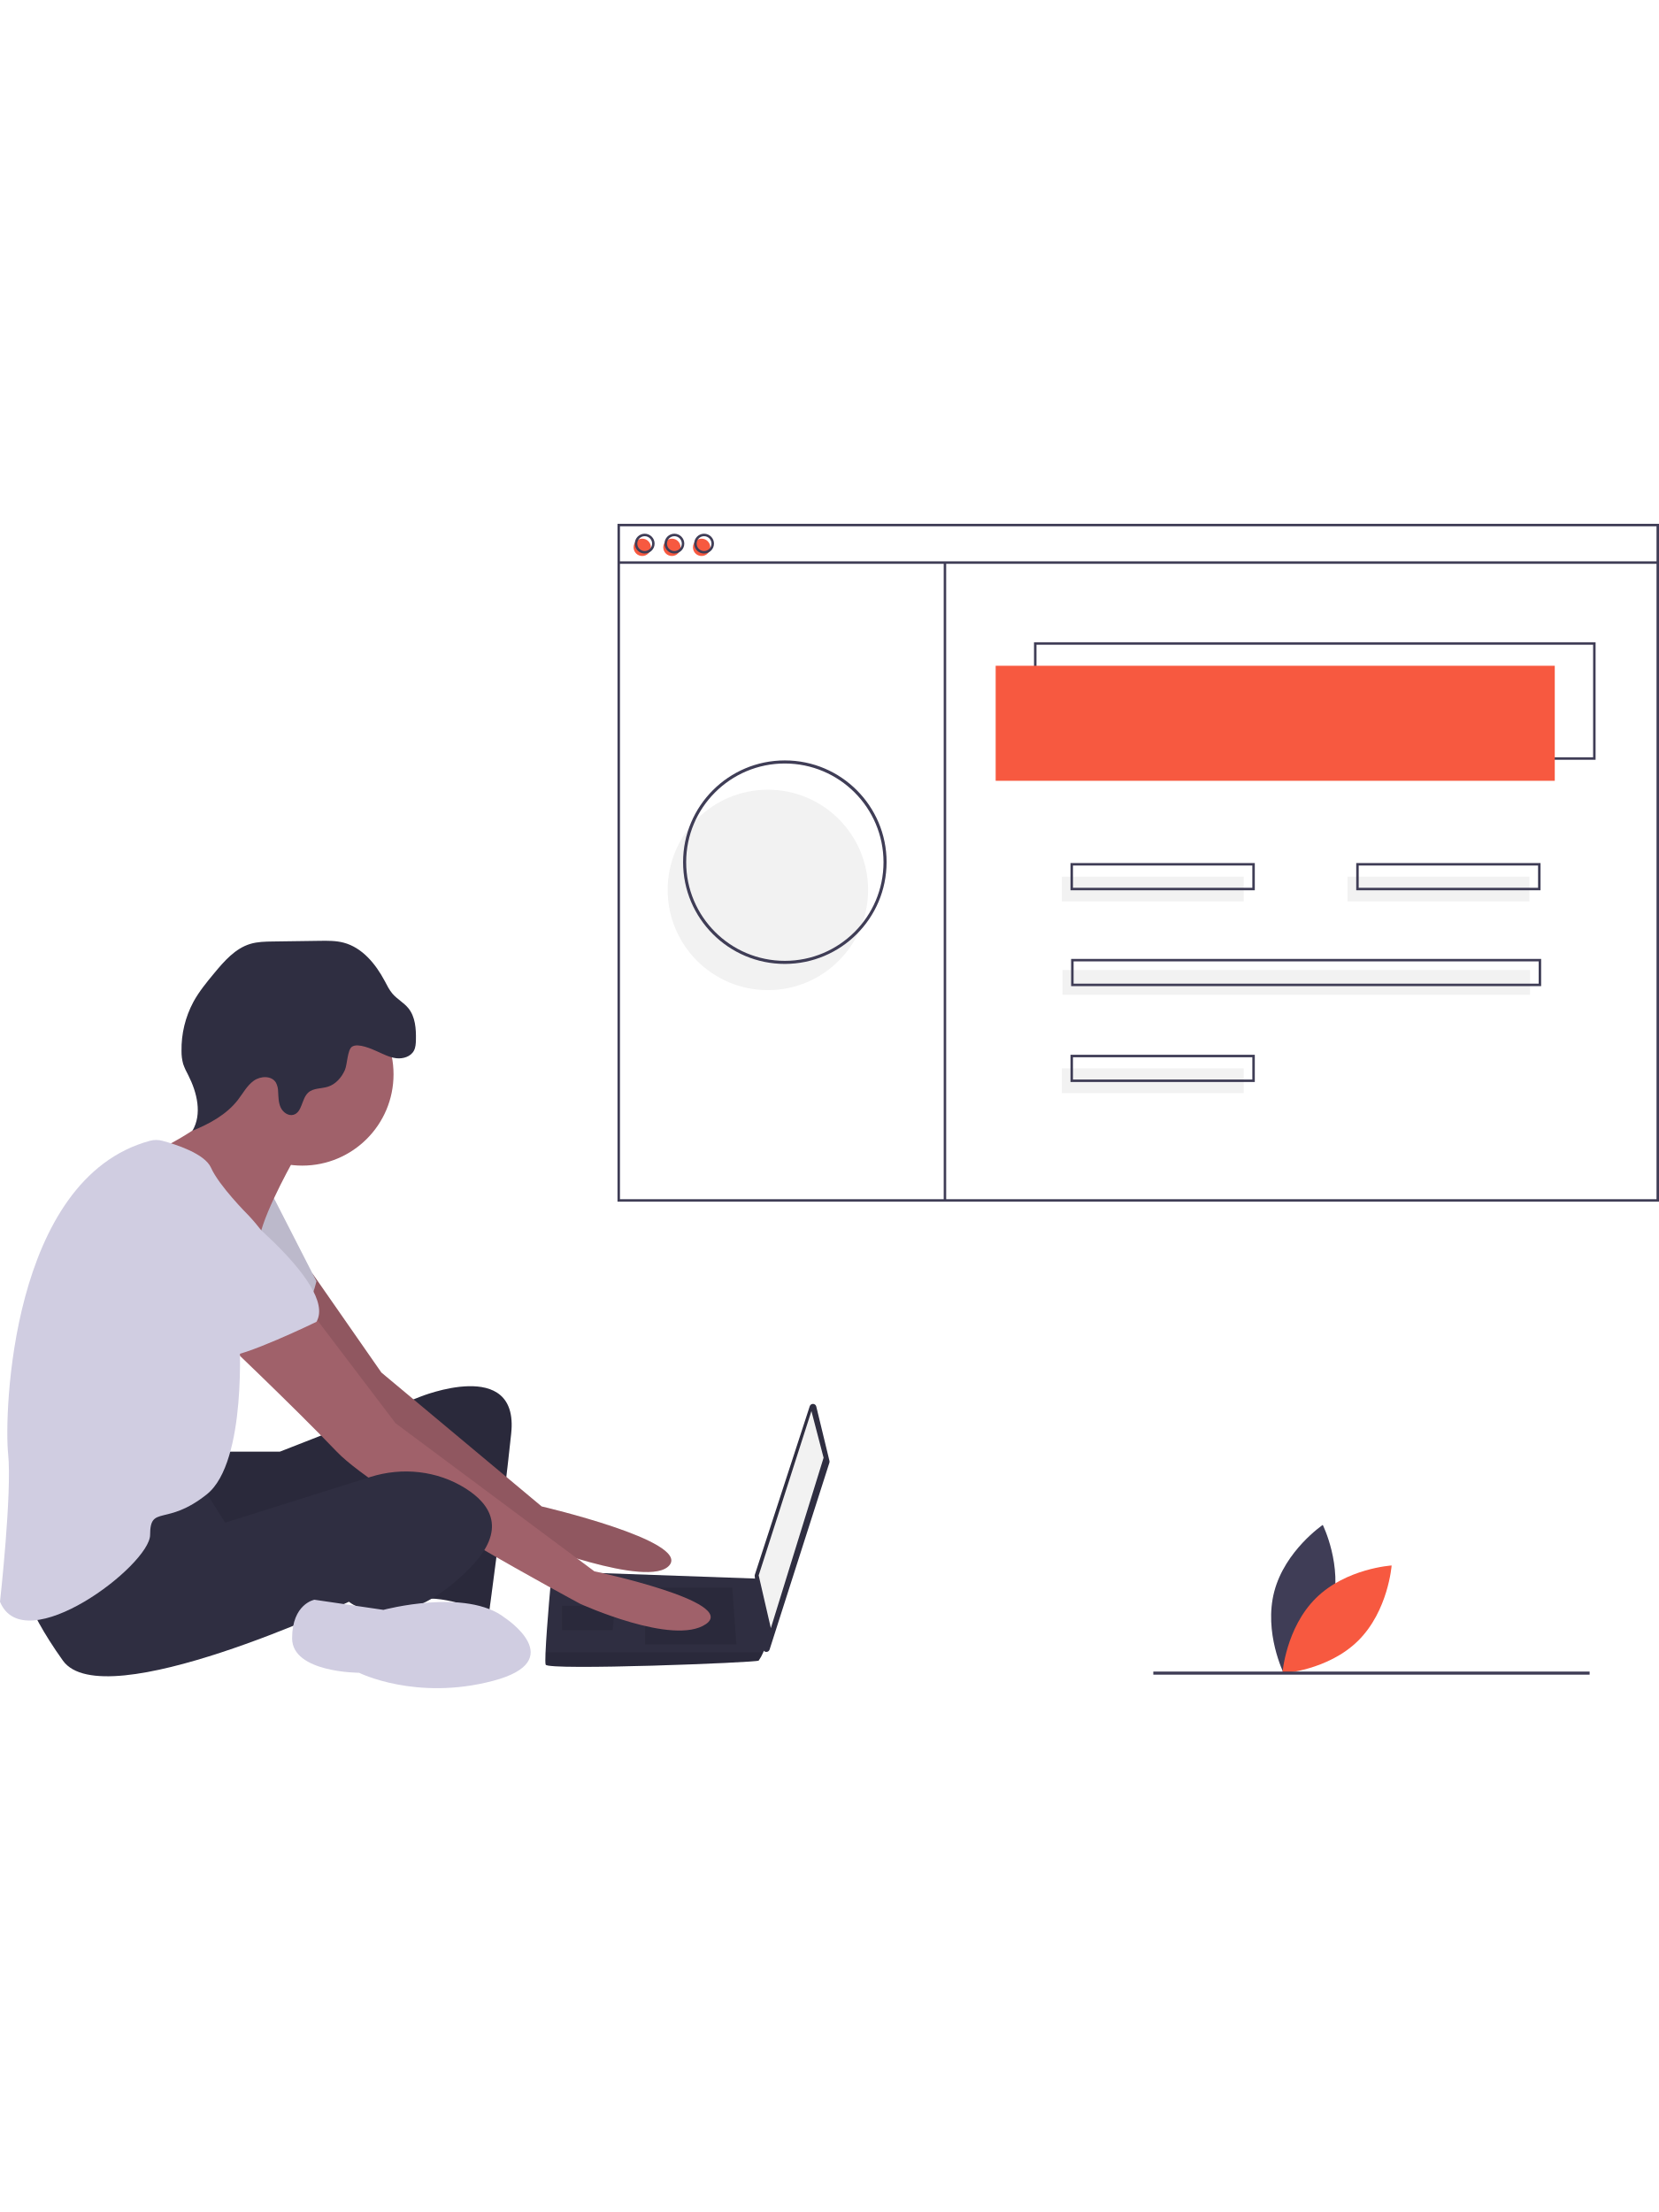
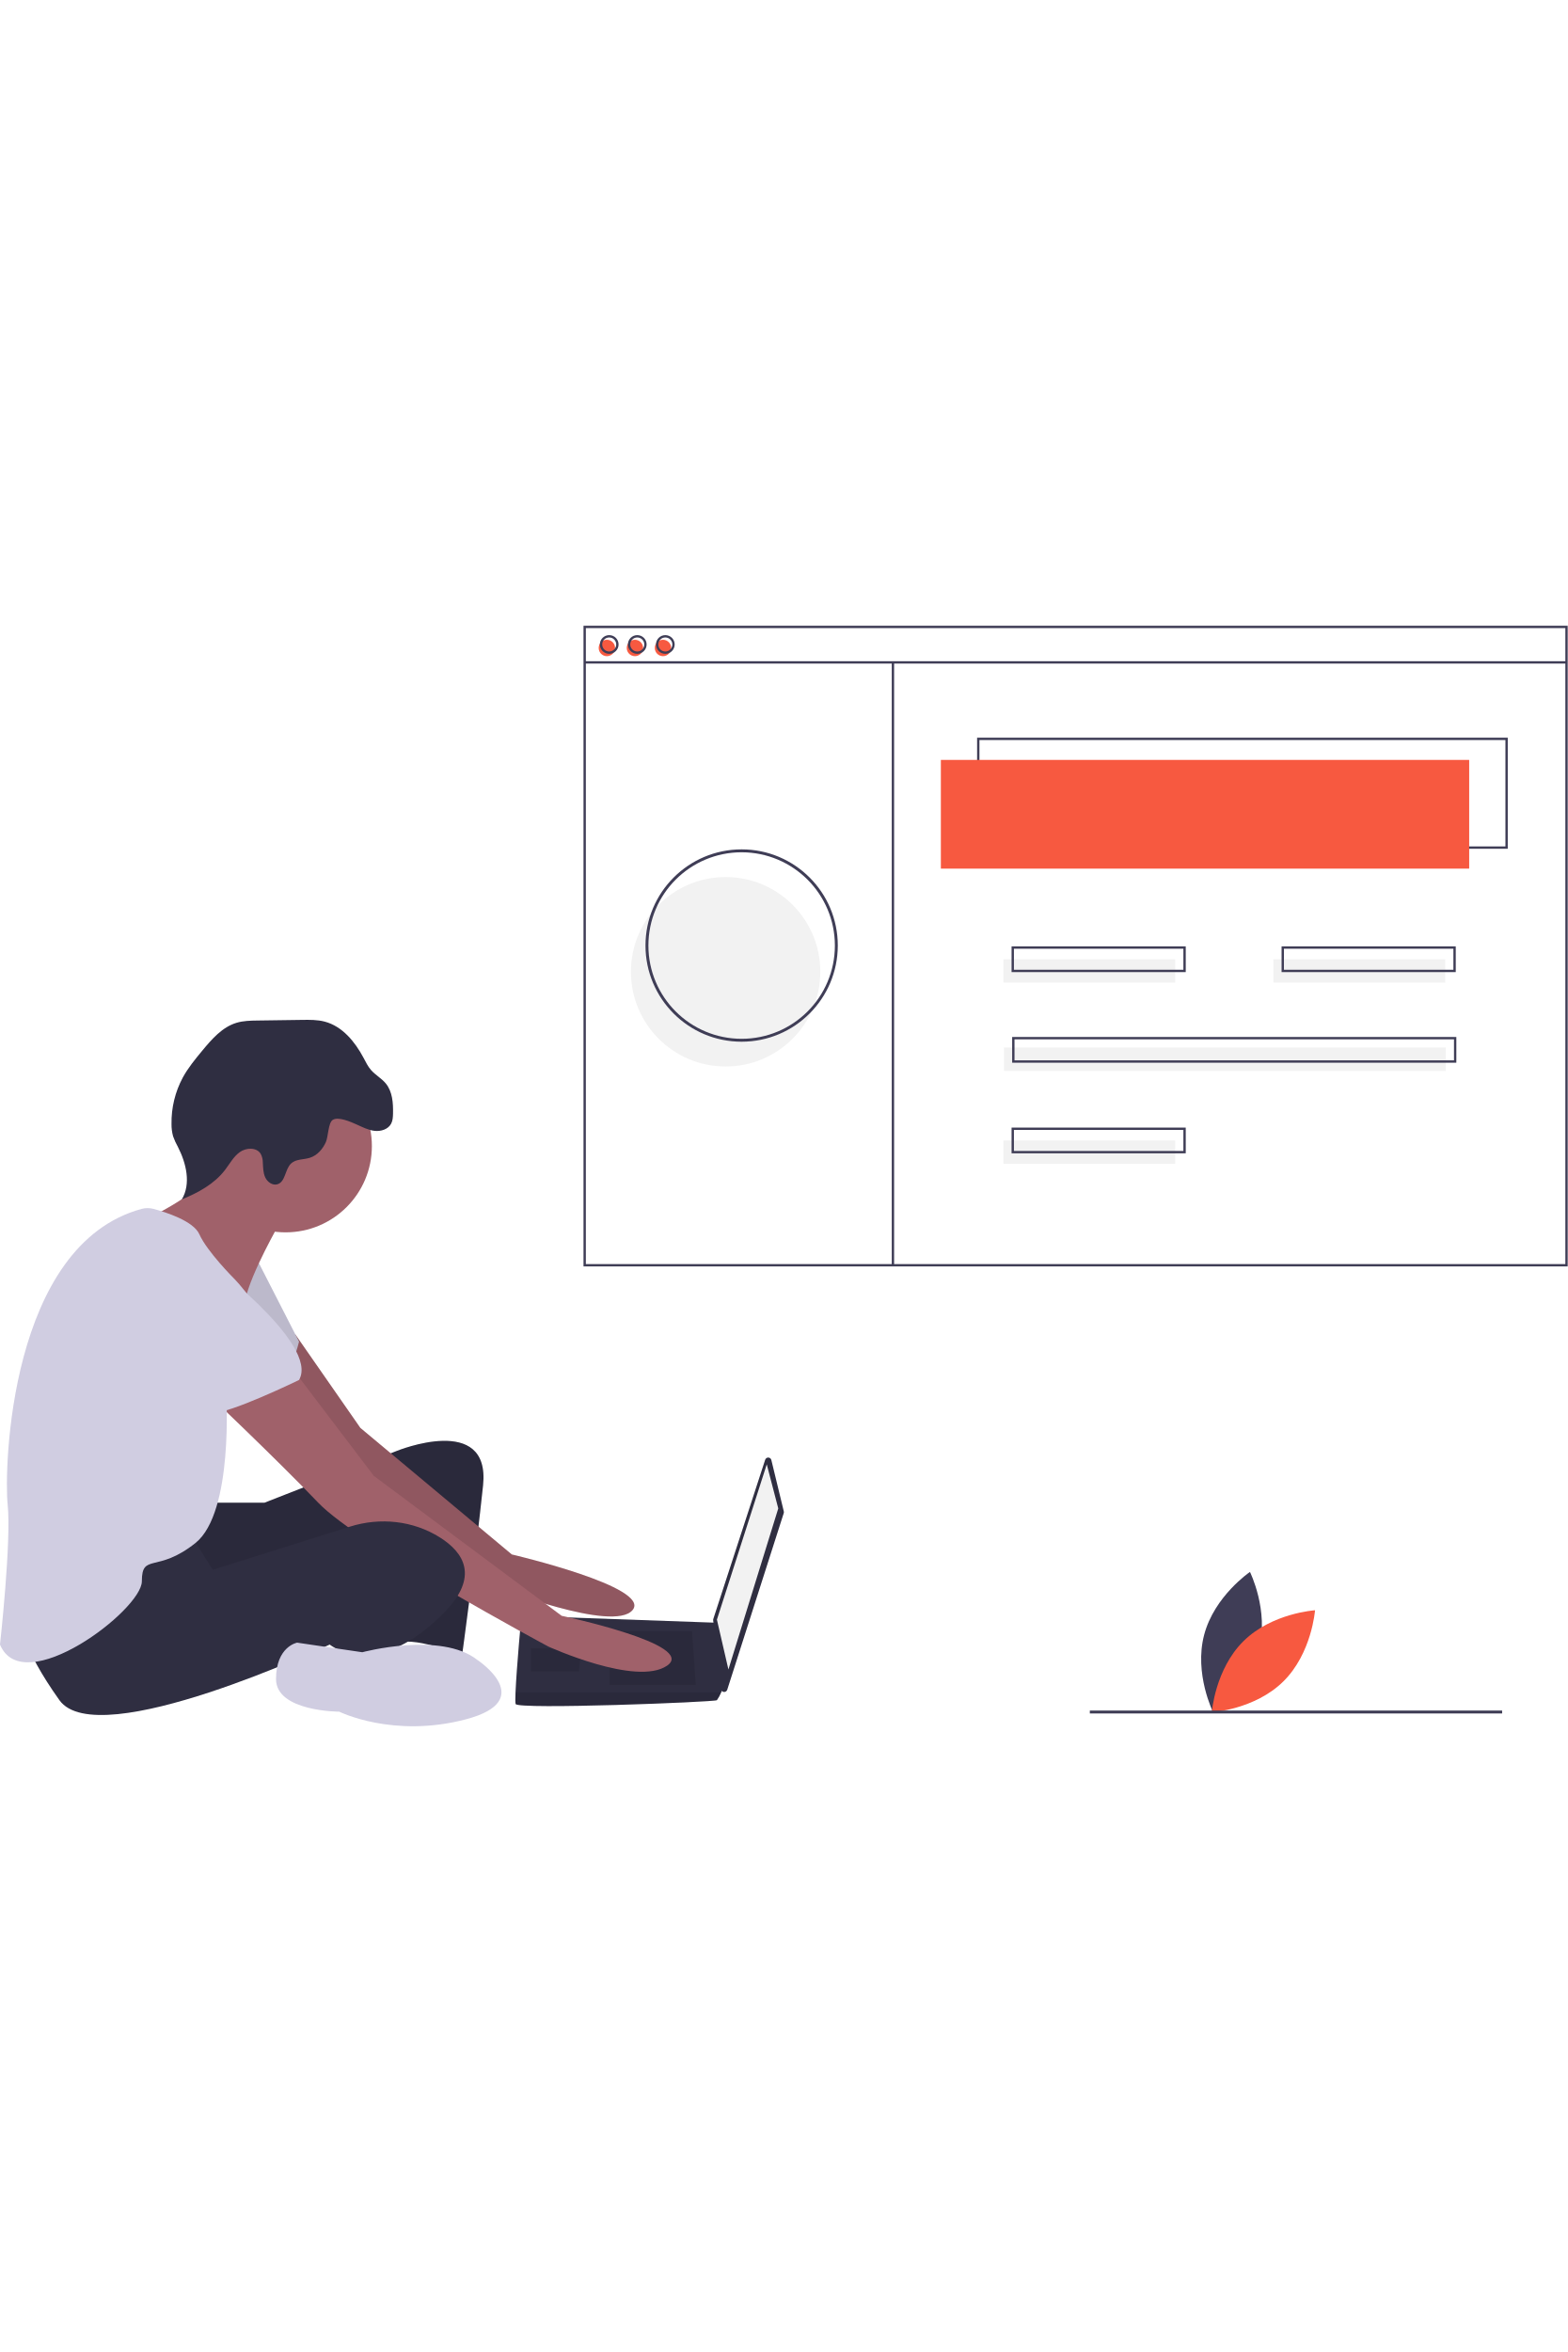
- <svg xmlns="http://www.w3.org/2000/svg" id="ade8c9af-7e2e-4eda-b5c8-b06129257226" data-name="Layer 1" width="300" height="400" viewBox="0 0 1076.064 755.228">
+ <svg xmlns="http://www.w3.org/2000/svg" id="ade8c9af-7e2e-4eda-b5c8-b06129257226" data-name="Layer 1" width="200" height="300" viewBox="0 0 1076.064 755.228">
  <path d="M926.114,774.809c-6.985,26.598-31.459,43.22-31.459,43.22s-13.15-26.502-6.166-53.1,31.459-43.22,31.459-43.22S933.098,748.211,926.114,774.809Z" transform="translate(-61.96814 -72.38605)" fill="#3f3d56" />
  <path d="M915.52,769.183c-19.563,19.327-21.751,48.831-21.751,48.831s29.528-1.831,49.091-21.159,21.751-48.831,21.751-48.831S935.082,749.855,915.52,769.183Z" transform="translate(-61.96814 -72.38605)" fill="#f75940" />
  <path d="M206.702,674.194h36.841l90.788-35.526s64.472-26.315,59.209,23.684-14.473,117.103-14.473,117.103-28.947-13.158-44.736-9.21-5.263-80.262-5.263-80.262-128.945,61.841-140.787,53.946-14.473-63.157-14.473-63.157Z" transform="translate(-61.96814 -72.38605)" fill="#2f2e41" />
  <path d="M206.702,674.194h36.841l90.788-35.526s64.472-26.315,59.209,23.684-14.473,117.103-14.473,117.103-28.947-13.158-44.736-9.21-5.263-80.262-5.263-80.262-128.945,61.841-140.787,53.946-14.473-63.157-14.473-63.157Z" transform="translate(-61.96814 -72.38605)" opacity="0.1" />
  <path d="M264.746,558.82l44.586,64.059L413.277,709.72s96.051,22.368,82.893,38.157S402.751,732.088,402.751,732.088s-119.735-86.84-123.682-93.419S231.702,570.249,231.702,570.249Z" transform="translate(-61.96814 -72.38605)" fill="#a0616a" />
  <path d="M264.746,558.82l44.586,64.059L413.277,709.72s96.051,22.368,82.893,38.157S402.751,732.088,402.751,732.088s-119.735-86.84-123.682-93.419S231.702,570.249,231.702,570.249Z" transform="translate(-61.96814 -72.38605)" opacity="0.1" />
  <path d="M238.281,507.092l28.947,56.578s-6.579,27.631-17.105,30.263-55.262-34.21-55.262-34.21Z" transform="translate(-61.96814 -72.38605)" fill="#d0cde1" />
  <path d="M238.281,507.092l28.947,56.578s-6.579,27.631-17.105,30.263-55.262-34.21-55.262-34.21Z" transform="translate(-61.96814 -72.38605)" opacity="0.1" />
  <path d="M591.419,644.9,599.97,680.172a2.203,2.203,0,0,1-.043,1.19L561.14,802.574a2.203,2.203,0,0,1-4.287-.423l-5.366-47.219a2.203,2.203,0,0,1,.094-.931L587.184,644.737A2.203,2.203,0,0,1,591.419,644.9Z" transform="translate(-61.96814 -72.38605)" fill="#2f2e41" />
  <polygon points="526.306 575.493 534.2 605.756 499.99 716.28 492.096 682.07 526.306 575.493" fill="#f2f2f2" />
  <path d="M415.909,812.35c1.316,3.947,136.839-1.316,138.155-2.632a28.561,28.561,0,0,0,2.895-5.263c1.237-2.632,2.368-5.263,2.368-5.263L554.064,756.588l-134.208-4.763s-3.355,36.105-4.039,52.631C415.646,808.626,415.646,811.56,415.909,812.35Z" transform="translate(-61.96814 -72.38605)" fill="#2f2e41" />
  <polygon points="474.991 689.965 477.622 726.806 418.413 726.806 418.413 689.965 474.991 689.965" opacity="0.1" />
  <polygon points="398.677 701.806 399.03 701.736 397.361 717.596 364.467 717.596 364.467 701.806 398.677 701.806" opacity="0.1" />
  <path d="M415.909,812.35c1.316,3.947,136.839-1.316,138.155-2.632a28.561,28.561,0,0,0,2.895-5.263H415.817C415.646,808.626,415.646,811.56,415.909,812.35Z" transform="translate(-61.96814 -72.38605)" opacity="0.1" />
  <circle cx="196.049" cy="357.076" r="59.209" fill="#a0616a" />
  <path d="M254.07,482.093s-19.736,34.21-23.684,52.631-59.209-36.841-59.209-36.841l-7.237-19.079s51.973-24.342,48.025-44.078S254.07,482.093,254.07,482.093Z" transform="translate(-61.96814 -72.38605)" fill="#a0616a" />
  <path d="M264.596,584.722l53.946,71.051,128.945,96.051s93.419,19.736,72.367,34.21-81.577-13.158-81.577-13.158S308.016,703.141,280.385,674.194s-78.946-77.63-78.946-77.63Z" transform="translate(-61.96814 -72.38605)" fill="#a0616a" />
  <path d="M192.229,695.247,208.018,720.246l94.231-29.646c20.676-6.505,43.348-4.111,61.687,7.442,16.447,10.362,26.973,26.809,3.289,51.15-47.368,48.683-78.946,22.368-78.946,22.368S129.072,846.559,102.757,809.718s-27.631-55.262-27.631-55.262S176.44,691.299,192.229,695.247Z" transform="translate(-61.96814 -72.38605)" fill="#2f2e41" />
  <path d="M389.593,782.087s42.104,27.631-7.895,40.789-86.84-5.263-86.84-5.263-43.42,0-43.42-22.368,14.473-25,14.473-25l44.736,6.579S364.594,762.351,389.593,782.087Z" transform="translate(-61.96814 -72.38605)" fill="#d0cde1" />
  <path d="M306.589,414.568c4.03,1.797,8.026,3.923,12.408,4.444s9.371-1.008,11.444-4.903c1.12-2.104,1.248-4.578,1.3-6.961.158-7.225-.364-15.036-4.943-20.627-2.914-3.559-7.167-5.802-10.184-9.274-2.161-2.488-3.599-5.503-5.148-8.411-5.866-11.017-14.551-21.606-26.622-24.782-5.04-1.326-10.328-1.262-15.539-1.188l-30.397.429c-4.919.069-9.914.15-14.623,1.574-9.784,2.958-16.908,11.186-23.432,19.054-4.881,5.887-9.775,11.834-13.439,18.547a65.079,65.079,0,0,0-7.714,31.887,29.833,29.833,0,0,0,1.093,8.437,46.822,46.822,0,0,0,3.316,7.284c5.7,11.197,9.085,25.182,2.665,35.983,11.152-4.555,22.186-10.528,29.542-20.068,3.291-4.267,5.872-9.263,10.258-12.395s11.532-3.403,14.346,1.193a12.857,12.857,0,0,1,1.451,6.022c.206,3.45.2,7.033,1.663,10.164s4.947,5.658,8.273,4.721c5.729-1.614,5.18-10.406,9.593-14.4,3.351-3.033,8.521-2.453,12.826-3.83,5.016-1.604,8.779-5.95,10.924-10.759,1.63-3.656,1.606-13.223,4.691-15.203C294.208,409.022,303.004,412.969,306.589,414.568Z" transform="translate(-61.96814 -72.38605)" fill="#2f2e41" />
  <path d="M159.24,472.562a15.616,15.616,0,0,1,8.128.021c8.446,2.268,27.38,8.27,31.44,17.405,5.263,11.842,23.684,30.263,23.684,30.263s25,25,19.736,42.104-25,36.841-25,36.841,5.263,81.577-21.052,102.63-36.841,6.579-36.841,26.315S77.757,809.718,61.968,771.561c0,0,7.895-71.051,5.263-96.051C64.638,650.871,68.434,497.145,159.24,472.562Z" transform="translate(-61.96814 -72.38605)" fill="#d0cde1" />
  <path d="M201.439,505.777s80.262,59.209,65.788,84.209c0,0-48.683,23.684-59.209,22.368s-51.315-47.368-61.841-51.315S130.388,486.04,201.439,505.777Z" transform="translate(-61.96814 -72.38605)" fill="#d0cde1" />
  <circle cx="498.064" cy="237.458" r="65" fill="#f2f2f2" />
  <path d="M1096.898,225.427H732.649V149.207H1096.898ZM734.254,223.822h361.039v-73.01H734.254Z" transform="translate(-61.96814 -72.38605)" fill="#3f3d56" />
  <rect x="645.809" y="92.065" width="362.644" height="74.615" fill="#f75940" />
  <circle cx="416.565" cy="15.244" r="5.616" fill="#f75940" />
  <circle cx="435.82" cy="15.244" r="5.616" fill="#f75940" />
  <circle cx="455.076" cy="15.244" r="5.616" fill="#f75940" />
  <path d="M1138.032,512.052H462.487V72.386h675.545Zm-673.94-1.605h672.336V73.991H464.092Z" transform="translate(-61.96814 -72.38605)" fill="#3f3d56" />
  <rect x="401.321" y="24.338" width="673.94" height="1.605" fill="#3f3d56" />
  <path d="M480.138,91.641a6.418,6.418,0,1,1,6.418-6.418A6.426,6.426,0,0,1,480.138,91.641Zm0-11.232a4.814,4.814,0,1,0,4.814,4.814A4.819,4.819,0,0,0,480.138,80.409Z" transform="translate(-61.96814 -72.38605)" fill="#3f3d56" />
  <path d="M499.393,91.641a6.418,6.418,0,1,1,6.418-6.418A6.426,6.426,0,0,1,499.393,91.641Zm0-11.232a4.814,4.814,0,1,0,4.814,4.814A4.819,4.819,0,0,0,499.393,80.409Z" transform="translate(-61.96814 -72.38605)" fill="#3f3d56" />
  <path d="M518.649,91.641A6.418,6.418,0,1,1,525.067,85.223,6.426,6.426,0,0,1,518.649,91.641Zm0-11.232a4.814,4.814,0,1,0,4.814,4.814A4.819,4.819,0,0,0,518.649,80.409Z" transform="translate(-61.96814 -72.38605)" fill="#3f3d56" />
  <rect x="612.109" y="25.14" width="1.605" height="414.346" fill="#3f3d56" />
  <rect x="688.733" y="228.859" width="117.94" height="16.046" fill="#f2f2f2" />
  <rect x="874.067" y="228.859" width="117.94" height="16.046" fill="#f2f2f2" />
  <path d="M875.861,310.07H756.317V292.42H875.861Zm-117.94-1.605H874.257V294.024H757.922Z" transform="translate(-61.96814 -72.38605)" fill="#3f3d56" />
  <rect x="688.733" y="353.217" width="117.94" height="16.046" fill="#f2f2f2" />
  <path d="M875.861,434.428H756.317V416.778H875.861Zm-117.94-1.605H874.257V418.382H757.922Z" transform="translate(-61.96814 -72.38605)" fill="#3f3d56" />
  <rect x="689.134" y="289.433" width="303.273" height="16.046" fill="#f2f2f2" />
  <path d="M1061.596,372.249H756.718V354.599h304.878ZM758.323,370.645h301.669V356.203H758.323Z" transform="translate(-61.96814 -72.38605)" fill="#3f3d56" />
  <path d="M1061.195,310.07H941.651V292.42H1061.195Zm-117.94-1.605h116.335V294.024H943.255Z" transform="translate(-61.96814 -72.38605)" fill="#3f3d56" />
  <path d="M571.032,357.844a66,66,0,1,1,66-66A66.075,66.075,0,0,1,571.032,357.844Zm0-130a64,64,0,1,0,64,64A64.073,64.073,0,0,0,571.032,227.844Z" transform="translate(-61.96814 -72.38605)" fill="#3f3d56" />
  <rect x="748.064" y="744.458" width="283" height="2" fill="#3f3d56" />
</svg>
